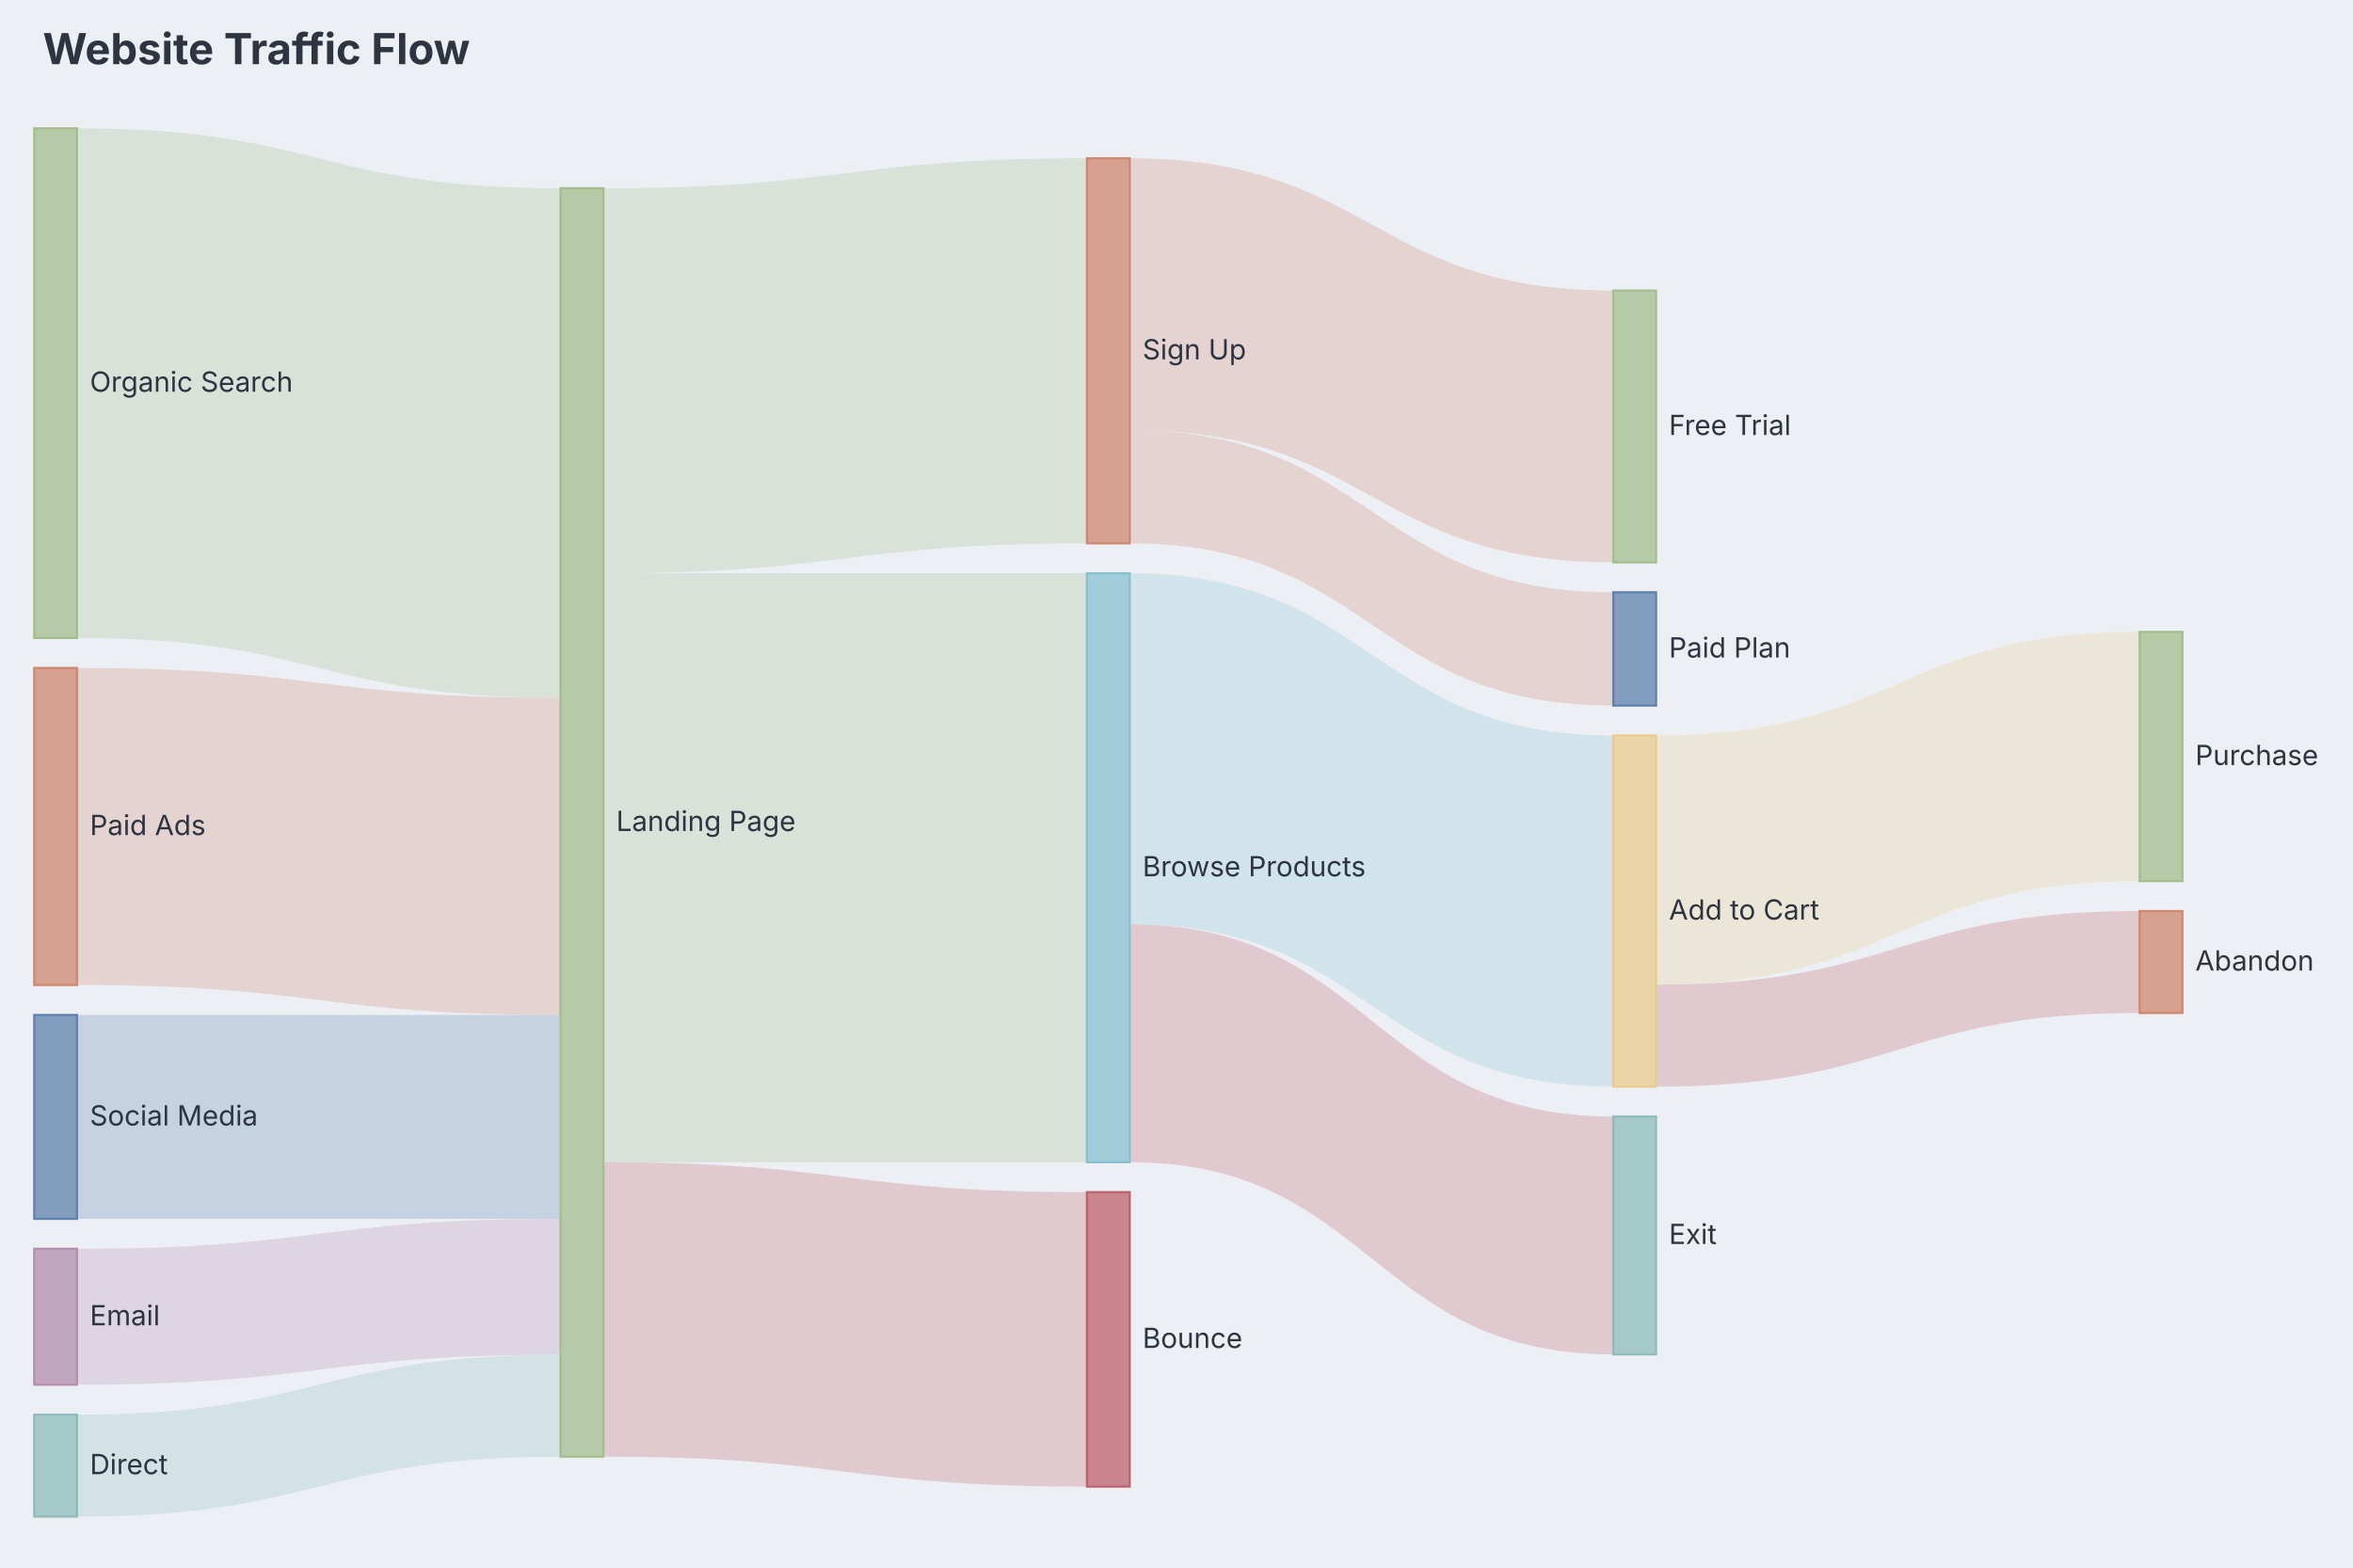
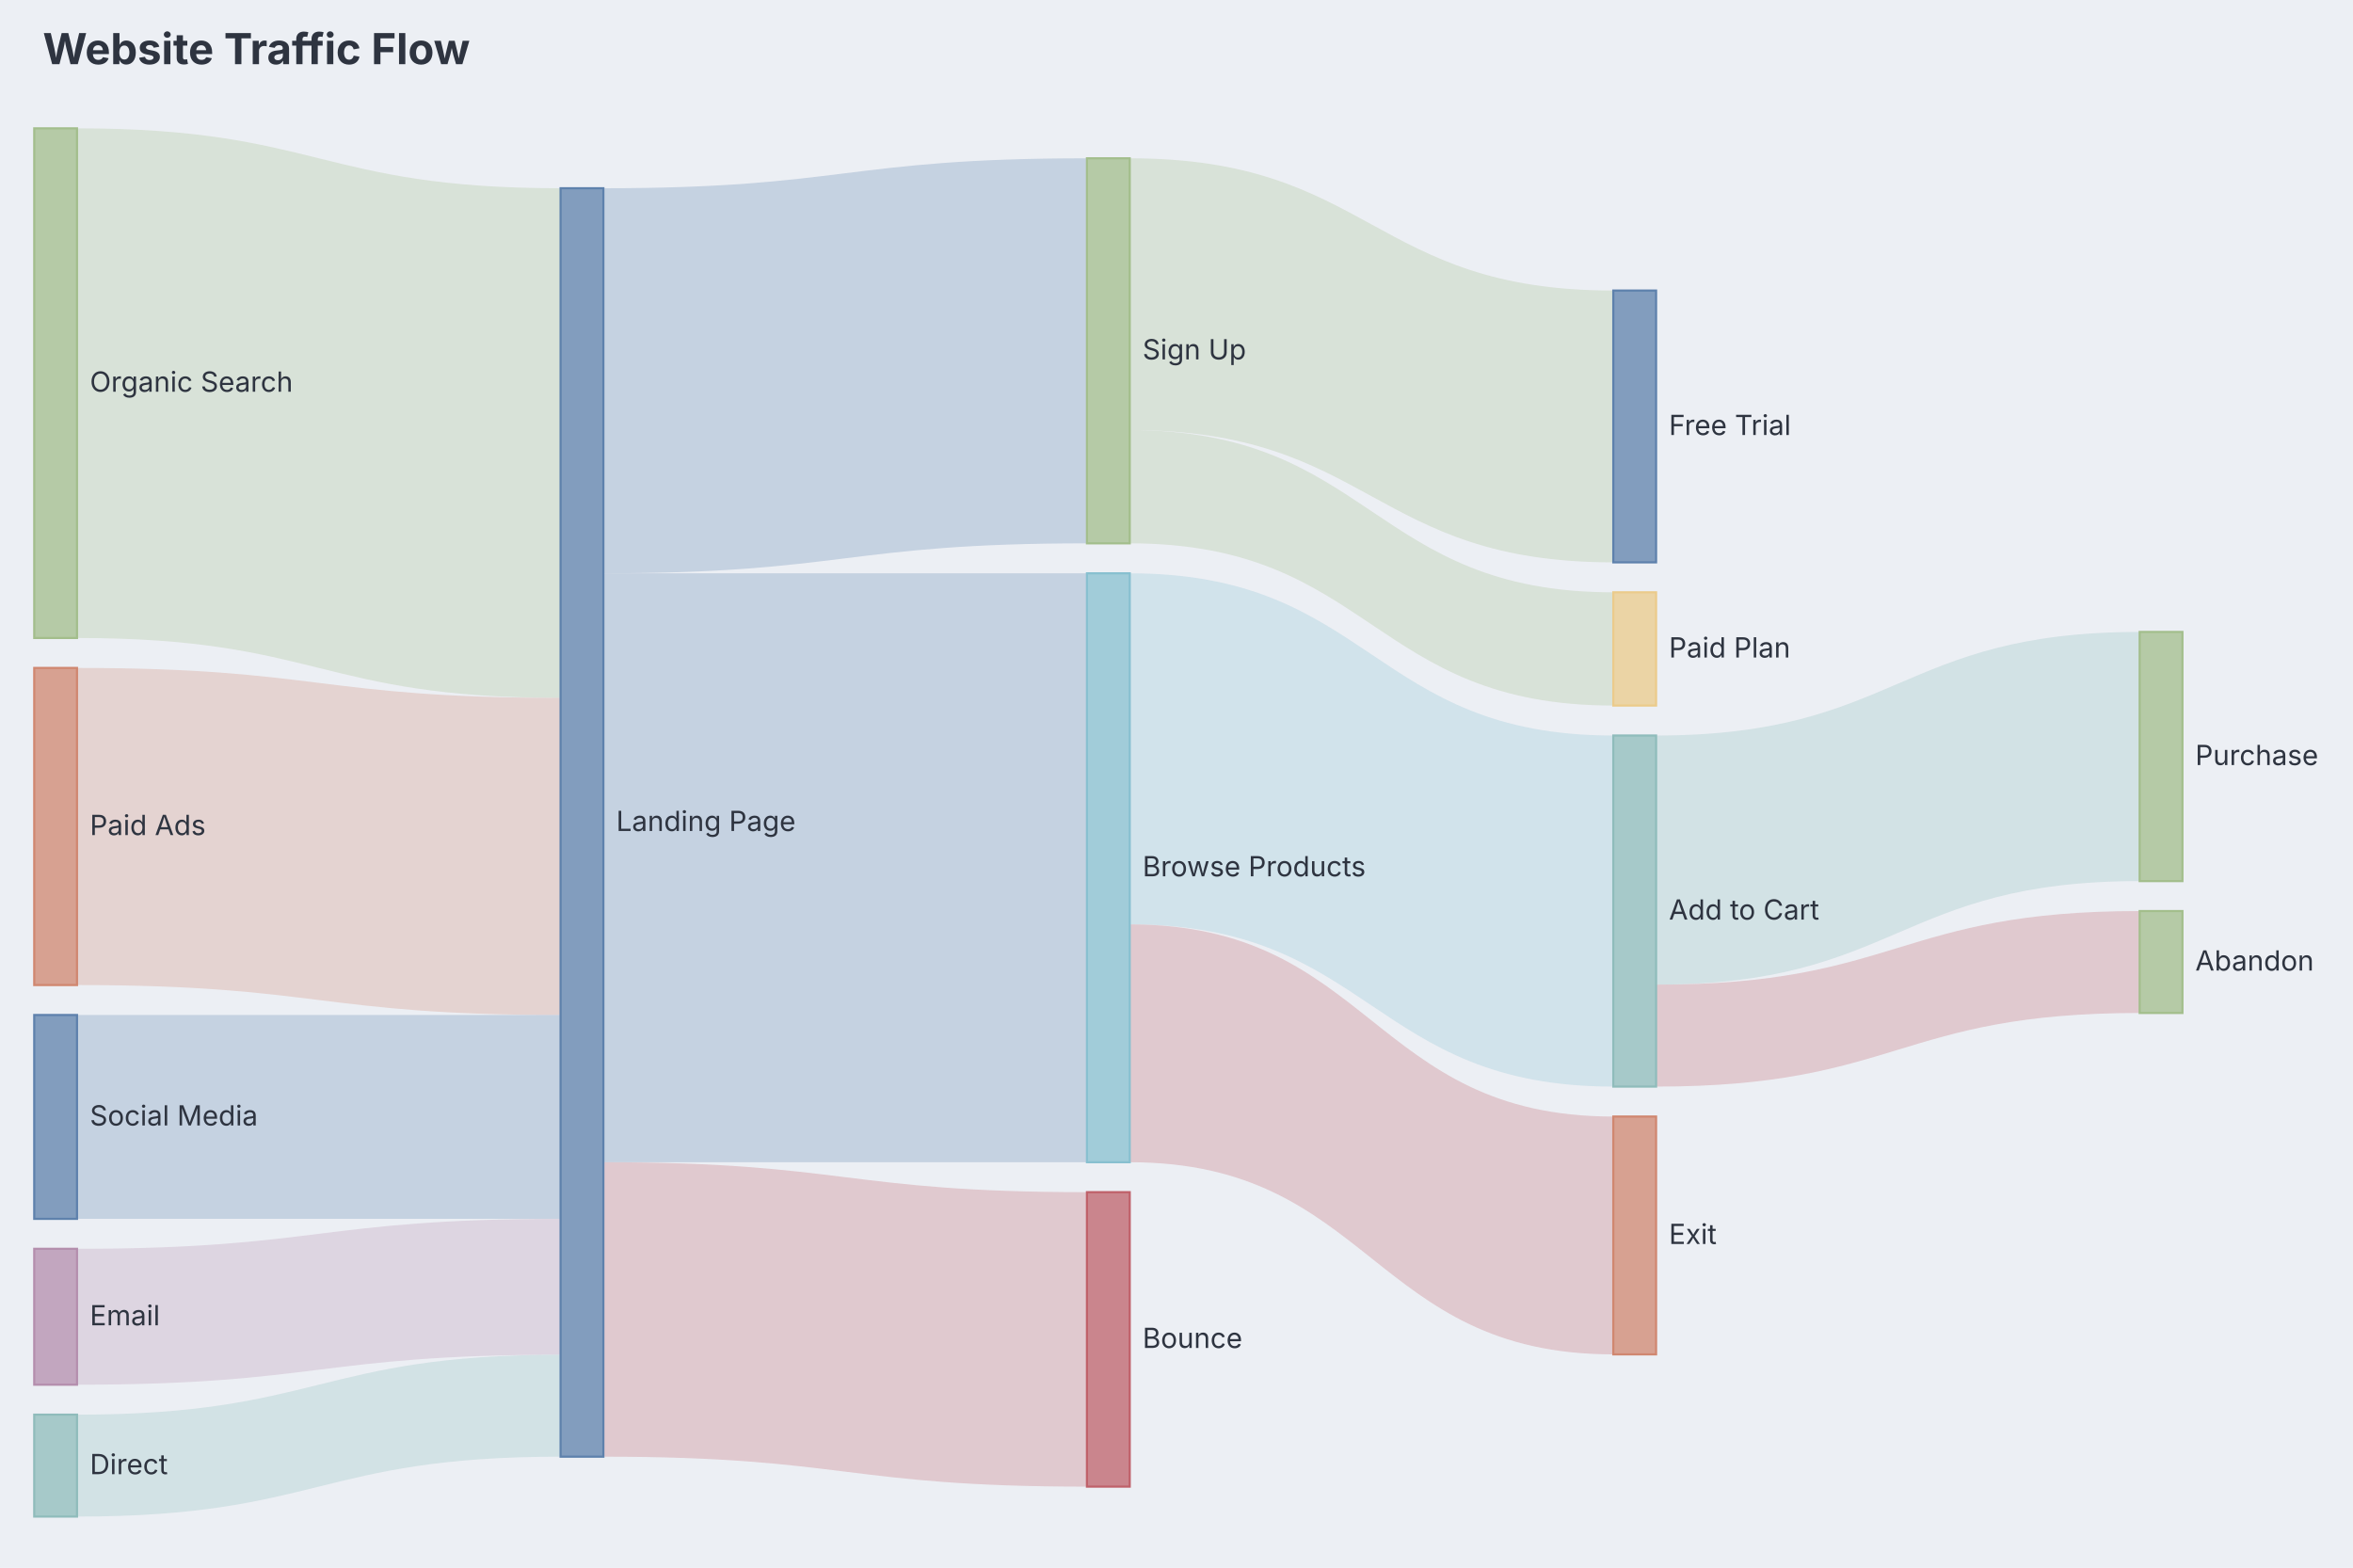
<svg xmlns="http://www.w3.org/2000/svg" aria-describedby="dgmo-desc-a2fcb9ad" role="img" aria-label="Website Traffic Flow — Sankey diagram" width="1100" height="733" viewBox="0 0 1100 733" style="background: rgb(236, 239, 244); font-family: Inter, system-ui, Avenir, Helvetica, Arial, sans-serif;">
  <rect class="dgmo-canvas-bg" x="0" y="0" width="1100" height="733" fill="#eceff4" />
  <text class="chart-title" x="20" y="30" text-anchor="start" fill="#2e3440" font-size="20" font-weight="bold" style="cursor: default;" data-line-number="1">Website Traffic Flow</text>
  <path d="M36,60 C149.033,60 149.033,88 262.067,88 L262.067,326.259 C149.033,326.259 149.033,298.259 36,298.259 Z" fill="#cbd9c5" fill-opacity="0.6" class="dgmo-datum" data-line-number="5" data-emph-key="link:Organic Search␟Landing Page" data-name="Organic Search → Landing Page" data-value="450" data-color="#a3be8c" />
-   <path d="M528.134,74 C641.167,74 641.167,135.83 754.2,135.83 L754.2,262.902 C641.167,262.902 641.167,201.071 528.134,201.071 Z" fill="#dfc0b9" fill-opacity="0.6" class="dgmo-datum" data-line-number="22" data-emph-key="link:Sign Up␟Free Trial" data-name="Sign Up → Free Trial" data-value="240" data-color="#d08770" />
-   <path d="M528.134,201.071 C641.167,201.071 641.167,276.902 754.2,276.902 L754.2,329.848 C641.167,329.848 641.167,254.018 528.134,254.018 Z" fill="#dfc0b9" fill-opacity="0.6" class="dgmo-datum" data-line-number="23" data-emph-key="link:Sign Up␟Paid Plan" data-name="Sign Up → Paid Plan" data-value="100" data-color="#d08770" />
-   <path d="M282.067,88 C395.1,88 395.1,74 508.134,74 L508.134,254.018 C395.1,254.018 395.1,268.018 282.067,268.018 Z" fill="#cbd9c5" fill-opacity="0.6" class="dgmo-datum" data-line-number="17" data-emph-key="link:Landing Page␟Sign Up" data-name="Landing Page → Sign Up" data-value="340" data-color="#a3be8c" />
-   <path d="M282.067,268.018 C395.1,268.018 395.1,268.018 508.134,268.018 L508.134,543.339 C395.1,543.339 395.1,543.339 282.067,543.339 Z" fill="#cbd9c5" fill-opacity="0.6" class="dgmo-datum" data-line-number="18" data-emph-key="link:Landing Page␟Browse Products" data-name="Landing Page → Browse Products" data-value="520" data-color="#a3be8c" />
-   <path d="M282.067,543.339 C395.1,543.339 395.1,557.339 508.134,557.339 L508.134,695 C395.1,695 395.1,681 282.067,681 Z" fill="#d8afb6" fill-opacity="0.6" class="dgmo-datum" data-line-number="19" data-emph-key="link:Landing Page␟Bounce" data-name="Landing Page → Bounce" data-value="260" data-color="#a3be8c" />
+   <path d="M528.134,74 C641.167,74 641.167,135.83 754.2,135.83 L754.2,262.902 C641.167,262.902 641.167,201.071 528.134,201.071 Z" fill="#cbd9c5" fill-opacity="0.6" class="dgmo-datum" data-line-number="22" data-emph-key="link:Sign Up␟Free Trial" data-name="Sign Up → Free Trial" data-value="240" data-color="#a3be8c" />
+   <path d="M528.134,201.071 C641.167,201.071 641.167,276.902 754.2,276.902 L754.2,329.848 C641.167,329.848 641.167,254.018 528.134,254.018 Z" fill="#cbd9c5" fill-opacity="0.6" class="dgmo-datum" data-line-number="23" data-emph-key="link:Sign Up␟Paid Plan" data-name="Sign Up → Paid Plan" data-value="100" data-color="#a3be8c" />
+   <path d="M282.067,88 C395.1,88 395.1,74 508.134,74 L508.134,254.018 C395.1,254.018 395.1,268.018 282.067,268.018 Z" fill="#acbed4" fill-opacity="0.6" class="dgmo-datum" data-line-number="17" data-emph-key="link:Landing Page␟Sign Up" data-name="Landing Page → Sign Up" data-value="340" data-color="#5e81ac" />
+   <path d="M282.067,268.018 C395.1,268.018 395.1,268.018 508.134,268.018 L508.134,543.339 C395.1,543.339 395.1,543.339 282.067,543.339 Z" fill="#acbed4" fill-opacity="0.6" class="dgmo-datum" data-line-number="18" data-emph-key="link:Landing Page␟Browse Products" data-name="Landing Page → Browse Products" data-value="520" data-color="#5e81ac" />
+   <path d="M282.067,543.339 C395.1,543.339 395.1,557.339 508.134,557.339 L508.134,695 C395.1,695 395.1,681 282.067,681 Z" fill="#d8afb6" fill-opacity="0.6" class="dgmo-datum" data-line-number="19" data-emph-key="link:Landing Page␟Bounce" data-name="Landing Page → Bounce" data-value="260" data-color="#5e81ac" />
  <path d="M528.134,268.018 C641.167,268.018 641.167,343.848 754.2,343.848 L754.2,507.982 C641.167,507.982 641.167,432.152 528.134,432.152 Z" fill="#bfdae4" fill-opacity="0.6" class="dgmo-datum" data-line-number="26" data-emph-key="link:Browse Products␟Add to Cart" data-name="Browse Products → Add to Cart" data-value="310" data-color="#88c0d0" />
  <path d="M528.134,432.152 C641.167,432.152 641.167,521.982 754.2,521.982 L754.2,633.17 C641.167,633.17 641.167,543.339 528.134,543.339 Z" fill="#d8afb6" fill-opacity="0.6" class="dgmo-datum" data-line-number="27" data-emph-key="link:Browse Products␟Exit" data-name="Browse Products → Exit" data-value="210" data-color="#88c0d0" />
  <path d="M36,312.259 C149.033,312.259 149.033,326.259 262.067,326.259 L262.067,474.509 C149.033,474.509 149.033,460.509 36,460.509 Z" fill="#dfc0b9" fill-opacity="0.6" class="dgmo-datum" data-line-number="7" data-emph-key="link:Paid Ads␟Landing Page" data-name="Paid Ads → Landing Page" data-value="280" data-color="#d08770" />
-   <path d="M774.2,343.848 C887.234,343.848 887.234,295.433 1000.267,295.433 L1000.267,411.915 C887.234,411.915 887.234,460.33 774.2,460.33 Z" fill="#ecdfc5" fill-opacity="0.6" class="dgmo-datum" data-line-number="30" data-emph-key="link:Add to Cart␟Purchase" data-name="Add to Cart → Purchase" data-value="220" data-color="#ebcb8b" />
-   <path d="M774.2,460.33 C887.234,460.33 887.234,425.915 1000.267,425.915 L1000.267,473.567 C887.234,473.567 887.234,507.982 774.2,507.982 Z" fill="#d8afb6" fill-opacity="0.6" class="dgmo-datum" data-line-number="31" data-emph-key="link:Add to Cart␟Abandon" data-name="Add to Cart → Abandon" data-value="90" data-color="#ebcb8b" />
+   <path d="M774.2,343.848 C887.234,343.848 887.234,295.433 1000.267,295.433 L1000.267,411.915 C887.234,411.915 887.234,460.33 774.2,460.33 Z" fill="#c2d8da" fill-opacity="0.6" class="dgmo-datum" data-line-number="30" data-emph-key="link:Add to Cart␟Purchase" data-name="Add to Cart → Purchase" data-value="220" data-color="#8fbcbb" />
+   <path d="M774.2,460.33 C887.234,460.33 887.234,425.915 1000.267,425.915 L1000.267,473.567 C887.234,473.567 887.234,507.982 774.2,507.982 Z" fill="#d8afb6" fill-opacity="0.6" class="dgmo-datum" data-line-number="31" data-emph-key="link:Add to Cart␟Abandon" data-name="Add to Cart → Abandon" data-value="90" data-color="#8fbcbb" />
  <path d="M36,474.509 C149.033,474.509 149.033,474.509 262.067,474.509 L262.067,569.812 C149.033,569.812 149.033,569.812 36,569.812 Z" fill="#acbed4" fill-opacity="0.6" class="dgmo-datum" data-line-number="9" data-emph-key="link:Social Media␟Landing Page" data-name="Social Media → Landing Page" data-value="180" data-color="#5e81ac" />
  <path d="M36,583.812 C149.033,583.812 149.033,569.812 262.067,569.812 L262.067,633.348 C149.033,633.348 149.033,647.348 36,647.348 Z" fill="#d3c3d4" fill-opacity="0.6" class="dgmo-datum" data-line-number="11" data-emph-key="link:Email␟Landing Page" data-name="Email → Landing Page" data-value="120" data-color="#b48ead" />
  <path d="M36,661.348 C149.033,661.348 149.033,633.348 262.067,633.348 L262.067,681 C149.033,681 149.033,709 36,709 Z" fill="#c2d8da" fill-opacity="0.6" class="dgmo-datum" data-line-number="13" data-emph-key="link:Direct␟Landing Page" data-name="Direct → Landing Page" data-value="90" data-color="#8fbcbb" />
  <rect x="16" y="60" width="20" height="238.259" fill="#b5caa6" stroke="#a3be8c" stroke-width="1" class="dgmo-datum" data-line-number="5" data-emph-key="node:Organic Search" data-name="Organic Search" data-value="450" data-color="#a3be8c" />
  <text x="42" y="183.129" text-anchor="start" fill="#2e3440" font-size="13" font-family="Inter, system-ui, Avenir, Helvetica, Arial, sans-serif">Organic Search</text>
-   <rect x="262.067" y="88" width="20" height="593" fill="#b5caa6" stroke="#a3be8c" stroke-width="1" class="dgmo-datum" data-line-number="5" data-emph-key="node:Landing Page" data-name="Landing Page" data-value="1120" data-color="#a3be8c" />
+   <rect x="262.067" y="88" width="20" height="593" fill="#829dbe" stroke="#5e81ac" stroke-width="1" class="dgmo-datum" data-line-number="5" data-emph-key="node:Landing Page" data-name="Landing Page" data-value="1120" data-color="#5e81ac" />
  <text x="288.067" y="388.5" text-anchor="start" fill="#2e3440" font-size="13" font-family="Inter, system-ui, Avenir, Helvetica, Arial, sans-serif">Landing Page</text>
  <rect x="16" y="312.259" width="20" height="148.25" fill="#d7a191" stroke="#d08770" stroke-width="1" class="dgmo-datum" data-line-number="7" data-emph-key="node:Paid Ads" data-name="Paid Ads" data-value="280" data-color="#d08770" />
  <text x="42" y="390.384" text-anchor="start" fill="#2e3440" font-size="13" font-family="Inter, system-ui, Avenir, Helvetica, Arial, sans-serif">Paid Ads</text>
  <rect x="16" y="474.509" width="20" height="95.304" fill="#829dbe" stroke="#5e81ac" stroke-width="1" class="dgmo-datum" data-line-number="9" data-emph-key="node:Social Media" data-name="Social Media" data-value="180" data-color="#5e81ac" />
  <text x="42" y="526.161" text-anchor="start" fill="#2e3440" font-size="13" font-family="Inter, system-ui, Avenir, Helvetica, Arial, sans-serif">Social Media</text>
  <rect x="16" y="583.812" width="20" height="63.536" fill="#c2a6bf" stroke="#b48ead" stroke-width="1" class="dgmo-datum" data-line-number="11" data-emph-key="node:Email" data-name="Email" data-value="120" data-color="#b48ead" />
  <text x="42" y="619.58" text-anchor="start" fill="#2e3440" font-size="13" font-family="Inter, system-ui, Avenir, Helvetica, Arial, sans-serif">Email</text>
  <rect x="16" y="661.348" width="20" height="47.652" fill="#a6c9c9" stroke="#8fbcbb" stroke-width="1" class="dgmo-datum" data-line-number="13" data-emph-key="node:Direct" data-name="Direct" data-value="90" data-color="#8fbcbb" />
  <text x="42" y="689.174" text-anchor="start" fill="#2e3440" font-size="13" font-family="Inter, system-ui, Avenir, Helvetica, Arial, sans-serif">Direct</text>
-   <rect x="508.134" y="74" width="20" height="180.018" fill="#d7a191" stroke="#d08770" stroke-width="1" class="dgmo-datum" data-line-number="17" data-emph-key="node:Sign Up" data-name="Sign Up" data-value="340" data-color="#d08770" />
+   <rect x="508.134" y="74" width="20" height="180.018" fill="#b5caa6" stroke="#a3be8c" stroke-width="1" class="dgmo-datum" data-line-number="17" data-emph-key="node:Sign Up" data-name="Sign Up" data-value="340" data-color="#a3be8c" />
  <text x="534.134" y="168.009" text-anchor="start" fill="#2e3440" font-size="13" font-family="Inter, system-ui, Avenir, Helvetica, Arial, sans-serif">Sign Up</text>
  <rect x="508.134" y="268.018" width="20" height="275.321" fill="#a1ccd9" stroke="#88c0d0" stroke-width="1" class="dgmo-datum" data-line-number="18" data-emph-key="node:Browse Products" data-name="Browse Products" data-value="520" data-color="#88c0d0" />
  <text x="534.134" y="409.679" text-anchor="start" fill="#2e3440" font-size="13" font-family="Inter, system-ui, Avenir, Helvetica, Arial, sans-serif">Browse Products</text>
  <rect x="508.134" y="557.339" width="20" height="137.661" fill="#ca858d" stroke="#bf616a" stroke-width="1" class="dgmo-datum" data-line-number="19" data-emph-key="node:Bounce" data-name="Bounce" data-value="260" data-color="#bf616a" />
  <text x="534.134" y="630.17" text-anchor="start" fill="#2e3440" font-size="13" font-family="Inter, system-ui, Avenir, Helvetica, Arial, sans-serif">Bounce</text>
-   <rect x="754.2" y="135.83" width="20" height="127.071" fill="#b5caa6" stroke="#a3be8c" stroke-width="1" class="dgmo-datum" data-line-number="22" data-emph-key="node:Free Trial" data-name="Free Trial" data-value="240" data-color="#a3be8c" />
+   <rect x="754.2" y="135.83" width="20" height="127.071" fill="#829dbe" stroke="#5e81ac" stroke-width="1" class="dgmo-datum" data-line-number="22" data-emph-key="node:Free Trial" data-name="Free Trial" data-value="240" data-color="#5e81ac" />
  <text x="780.2" y="203.366" text-anchor="start" fill="#2e3440" font-size="13" font-family="Inter, system-ui, Avenir, Helvetica, Arial, sans-serif">Free Trial</text>
-   <rect x="754.2" y="276.902" width="20" height="52.946" fill="#829dbe" stroke="#5e81ac" stroke-width="1" class="dgmo-datum" data-line-number="23" data-emph-key="node:Paid Plan" data-name="Paid Plan" data-value="100" data-color="#5e81ac" />
+   <rect x="754.2" y="276.902" width="20" height="52.946" fill="#ebd4a5" stroke="#ebcb8b" stroke-width="1" class="dgmo-datum" data-line-number="23" data-emph-key="node:Paid Plan" data-name="Paid Plan" data-value="100" data-color="#ebcb8b" />
  <text x="780.2" y="307.375" text-anchor="start" fill="#2e3440" font-size="13" font-family="Inter, system-ui, Avenir, Helvetica, Arial, sans-serif">Paid Plan</text>
-   <rect x="754.2" y="343.848" width="20" height="164.134" fill="#ebd4a5" stroke="#ebcb8b" stroke-width="1" class="dgmo-datum" data-line-number="26" data-emph-key="node:Add to Cart" data-name="Add to Cart" data-value="310" data-color="#ebcb8b" />
+   <rect x="754.2" y="343.848" width="20" height="164.134" fill="#a6c9c9" stroke="#8fbcbb" stroke-width="1" class="dgmo-datum" data-line-number="26" data-emph-key="node:Add to Cart" data-name="Add to Cart" data-value="310" data-color="#8fbcbb" />
  <text x="780.2" y="429.915" text-anchor="start" fill="#2e3440" font-size="13" font-family="Inter, system-ui, Avenir, Helvetica, Arial, sans-serif">Add to Cart</text>
-   <rect x="754.2" y="521.982" width="20" height="111.188" fill="#a6c9c9" stroke="#8fbcbb" stroke-width="1" class="dgmo-datum" data-line-number="27" data-emph-key="node:Exit" data-name="Exit" data-value="210" data-color="#8fbcbb" />
+   <rect x="754.2" y="521.982" width="20" height="111.188" fill="#d7a191" stroke="#d08770" stroke-width="1" class="dgmo-datum" data-line-number="27" data-emph-key="node:Exit" data-name="Exit" data-value="210" data-color="#d08770" />
  <text x="780.2" y="581.576" text-anchor="start" fill="#2e3440" font-size="13" font-family="Inter, system-ui, Avenir, Helvetica, Arial, sans-serif">Exit</text>
  <rect x="1000.267" y="295.433" width="20" height="116.482" fill="#b5caa6" stroke="#a3be8c" stroke-width="1" class="dgmo-datum" data-line-number="30" data-emph-key="node:Purchase" data-name="Purchase" data-value="220" data-color="#a3be8c" />
  <text x="1026.267" y="357.674" text-anchor="start" fill="#2e3440" font-size="13" font-family="Inter, system-ui, Avenir, Helvetica, Arial, sans-serif">Purchase</text>
-   <rect x="1000.267" y="425.915" width="20" height="47.652" fill="#d7a191" stroke="#d08770" stroke-width="1" class="dgmo-datum" data-line-number="31" data-emph-key="node:Abandon" data-name="Abandon" data-value="90" data-color="#d08770" />
+   <rect x="1000.267" y="425.915" width="20" height="47.652" fill="#b5caa6" stroke="#a3be8c" stroke-width="1" class="dgmo-datum" data-line-number="31" data-emph-key="node:Abandon" data-name="Abandon" data-value="90" data-color="#a3be8c" />
  <text x="1026.267" y="453.741" text-anchor="start" fill="#2e3440" font-size="13" font-family="Inter, system-ui, Avenir, Helvetica, Arial, sans-serif">Abandon</text>
</svg>
